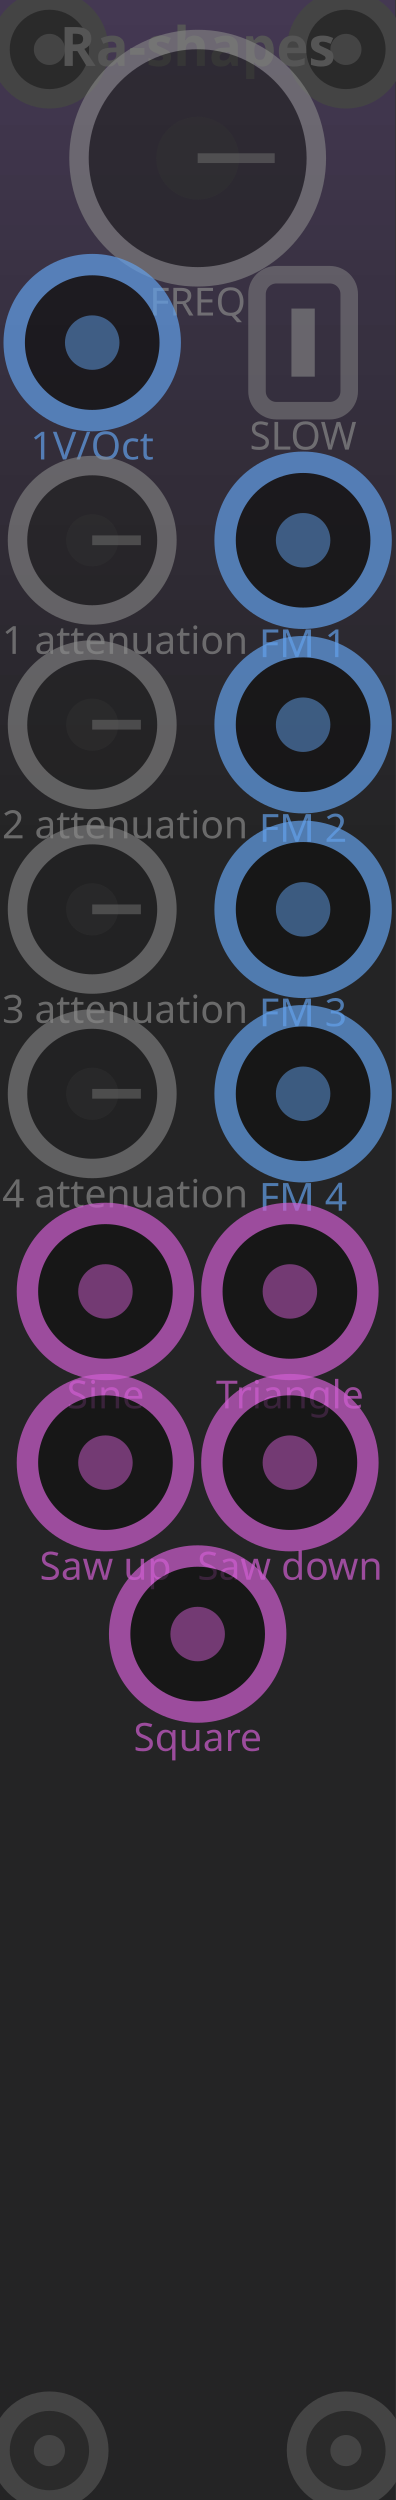
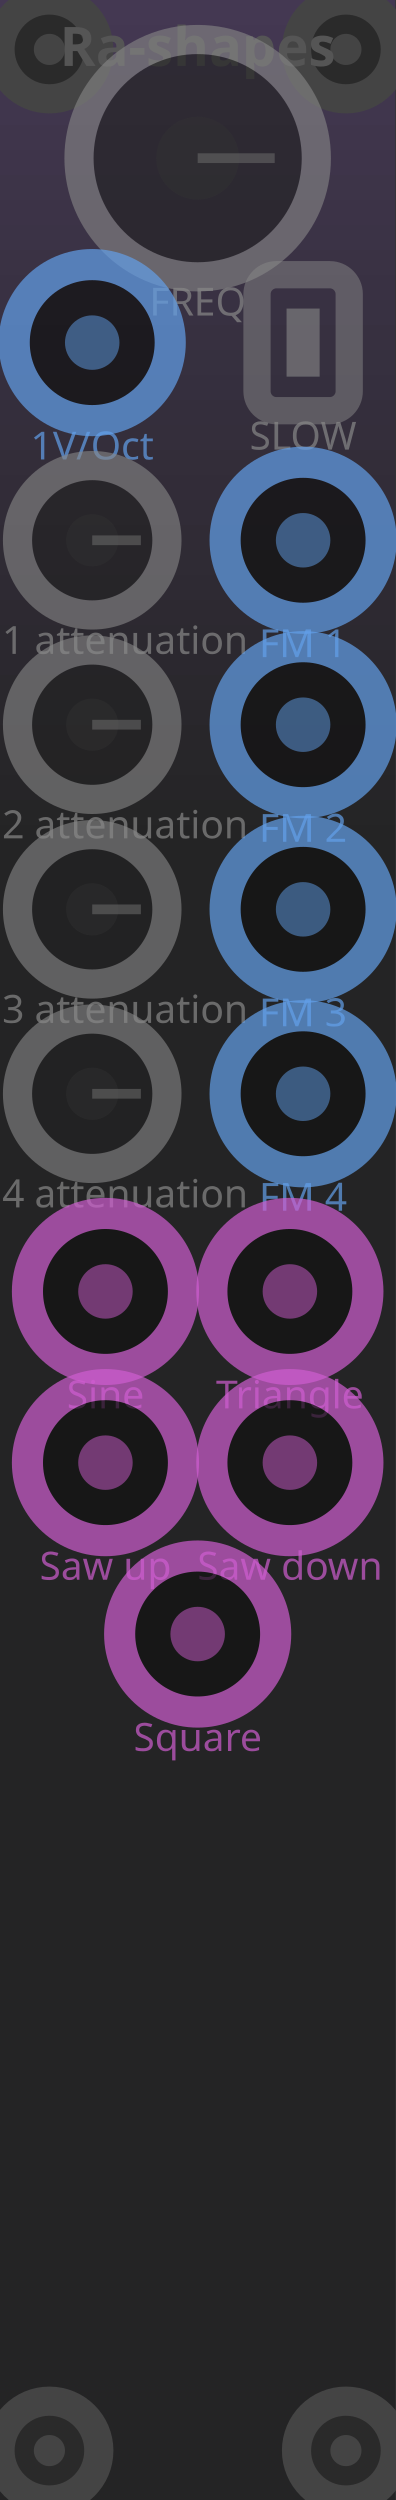
<svg xmlns="http://www.w3.org/2000/svg" viewBox="0 0 20.32 128.5" width="20.32mm" height="128.5mm">
-   <rect x="0.3" y="0.3" width="19.72" height="127.9" fill="none" stroke="#333" stroke-width="1" />
+   <rect x="0.3" y="0.3" width="19.72" height="127.9" fill="none" stroke="#333" stroke-width="1.5" />
  <rect x="0" y="0.000" width="20.32" height="1.295" fill="#443852" />
  <rect x="0" y="1.285" width="20.32" height="1.295" fill="#433751" />
  <rect x="0" y="2.570" width="20.32" height="1.295" fill="#42374f" />
  <rect x="0" y="3.855" width="20.32" height="1.295" fill="#41364e" />
  <rect x="0" y="5.140" width="20.32" height="1.295" fill="#40364d" />
  <rect x="0" y="6.425" width="20.32" height="1.295" fill="#3f354b" />
  <rect x="0" y="7.710" width="20.32" height="1.295" fill="#3e344a" />
  <rect x="0" y="8.995" width="20.32" height="1.295" fill="#3d3448" />
  <rect x="0" y="10.280" width="20.32" height="1.295" fill="#3c3347" />
  <rect x="0" y="11.565" width="20.32" height="1.295" fill="#3b3346" />
  <rect x="0" y="12.850" width="20.32" height="1.295" fill="#3a3244" />
  <rect x="0" y="14.135" width="20.32" height="1.295" fill="#393143" />
  <rect x="0" y="15.420" width="20.32" height="1.295" fill="#383142" />
  <rect x="0" y="16.705" width="20.32" height="1.295" fill="#373040" />
  <rect x="0" y="17.990" width="20.32" height="1.295" fill="#36303f" />
  <rect x="0" y="19.275" width="20.32" height="1.295" fill="#352f3e" />
  <rect x="0" y="20.560" width="20.32" height="1.295" fill="#342e3c" />
  <rect x="0" y="21.845" width="20.32" height="1.295" fill="#342e3b" />
  <rect x="0" y="23.130" width="20.32" height="1.295" fill="#332d39" />
  <rect x="0" y="24.415" width="20.32" height="1.295" fill="#322c38" />
  <rect x="0" y="25.700" width="20.32" height="1.295" fill="#312c37" />
  <rect x="0" y="26.985" width="20.32" height="1.295" fill="#302b35" />
  <rect x="0" y="28.270" width="20.32" height="1.295" fill="#2f2b34" />
  <rect x="0" y="29.555" width="20.32" height="1.295" fill="#2e2a33" />
  <rect x="0" y="30.840" width="20.32" height="1.295" fill="#2d2931" />
  <rect x="0" y="32.125" width="20.32" height="1.295" fill="#2c2930" />
  <rect x="0" y="33.410" width="20.32" height="1.295" fill="#2b282f" />
  <rect x="0" y="34.695" width="20.32" height="1.295" fill="#2a282d" />
  <rect x="0" y="35.980" width="20.32" height="1.295" fill="#29272c" />
  <rect x="0" y="37.265" width="20.32" height="1.295" fill="#28262a" />
  <rect x="0" y="38.550" width="20.32" height="1.295" fill="#272629" />
  <rect x="0" y="39.835" width="20.32" height="1.295" fill="#262528" />
  <rect x="0" y="41.120" width="20.32" height="1.295" fill="#252526" />
  <rect x="0" y="42.405" width="20.32" height="1.295" fill="#242425" />
  <rect x="0" y="43.690" width="20.32" height="1.295" fill="#242425" />
  <rect x="0" y="44.975" width="20.32" height="1.295" fill="#242425" />
  <rect x="0" y="46.260" width="20.32" height="1.295" fill="#242425" />
  <rect x="0" y="47.545" width="20.32" height="1.295" fill="#242425" />
  <rect x="0" y="48.830" width="20.32" height="1.295" fill="#242425" />
  <rect x="0" y="50.115" width="20.32" height="1.295" fill="#242425" />
  <rect x="0" y="51.400" width="20.32" height="1.295" fill="#242425" />
  <rect x="0" y="52.685" width="20.32" height="1.295" fill="#242425" />
  <rect x="0" y="53.970" width="20.32" height="1.295" fill="#242425" />
  <rect x="0" y="55.255" width="20.32" height="1.295" fill="#242425" />
  <rect x="0" y="56.540" width="20.32" height="1.295" fill="#242425" />
  <rect x="0" y="57.825" width="20.32" height="1.295" fill="#242425" />
  <rect x="0" y="59.110" width="20.32" height="1.295" fill="#242425" />
  <rect x="0" y="60.395" width="20.32" height="1.295" fill="#242425" />
  <rect x="0" y="61.680" width="20.32" height="1.295" fill="#242425" />
  <rect x="0" y="62.965" width="20.32" height="1.295" fill="#242425" />
  <rect x="0" y="64.250" width="20.32" height="1.295" fill="#242425" />
  <rect x="0" y="65.535" width="20.32" height="1.295" fill="#242425" />
  <rect x="0" y="66.820" width="20.32" height="1.295" fill="#242425" />
  <rect x="0" y="68.105" width="20.32" height="1.295" fill="#242425" />
  <rect x="0" y="69.390" width="20.32" height="1.295" fill="#242425" />
  <rect x="0" y="70.675" width="20.32" height="1.295" fill="#242425" />
  <rect x="0" y="71.960" width="20.32" height="1.295" fill="#242425" />
  <rect x="0" y="73.245" width="20.32" height="1.295" fill="#242425" />
  <rect x="0" y="74.530" width="20.32" height="1.295" fill="#242425" />
  <rect x="0" y="75.815" width="20.32" height="1.295" fill="#242425" />
  <rect x="0" y="77.100" width="20.32" height="1.295" fill="#242425" />
  <rect x="0" y="78.385" width="20.32" height="1.295" fill="#242425" />
  <rect x="0" y="79.670" width="20.32" height="1.295" fill="#242425" />
  <rect x="0" y="80.955" width="20.32" height="1.295" fill="#242425" />
  <rect x="0" y="82.240" width="20.32" height="1.295" fill="#242425" />
  <rect x="0" y="83.525" width="20.32" height="1.295" fill="#242425" />
  <rect x="0" y="84.810" width="20.32" height="1.295" fill="#242425" />
  <rect x="0" y="86.095" width="20.32" height="1.295" fill="#242425" />
  <rect x="0" y="87.380" width="20.32" height="1.295" fill="#242425" />
  <rect x="0" y="88.665" width="20.32" height="1.295" fill="#242425" />
  <rect x="0" y="89.950" width="20.32" height="1.295" fill="#242425" />
  <rect x="0" y="91.235" width="20.32" height="1.295" fill="#242425" />
  <rect x="0" y="92.520" width="20.32" height="1.295" fill="#242425" />
  <rect x="0" y="93.805" width="20.32" height="1.295" fill="#242425" />
  <rect x="0" y="95.090" width="20.32" height="1.295" fill="#242425" />
  <rect x="0" y="96.375" width="20.32" height="1.295" fill="#242425" />
  <rect x="0" y="97.660" width="20.32" height="1.295" fill="#242425" />
  <rect x="0" y="98.945" width="20.32" height="1.295" fill="#242425" />
  <rect x="0" y="100.230" width="20.32" height="1.295" fill="#242425" />
  <rect x="0" y="101.515" width="20.32" height="1.295" fill="#242425" />
  <rect x="0" y="102.800" width="20.32" height="1.295" fill="#242425" />
  <rect x="0" y="104.085" width="20.32" height="1.295" fill="#242425" />
  <rect x="0" y="105.370" width="20.32" height="1.295" fill="#242425" />
  <rect x="0" y="106.655" width="20.32" height="1.295" fill="#242425" />
  <rect x="0" y="107.940" width="20.32" height="1.295" fill="#242425" />
  <rect x="0" y="109.225" width="20.32" height="1.295" fill="#242425" />
  <rect x="0" y="110.510" width="20.32" height="1.295" fill="#242425" />
  <rect x="0" y="111.795" width="20.32" height="1.295" fill="#242425" />
  <rect x="0" y="113.080" width="20.32" height="1.295" fill="#242425" />
  <rect x="0" y="114.365" width="20.32" height="1.295" fill="#242425" />
  <rect x="0" y="115.650" width="20.32" height="1.295" fill="#242425" />
  <rect x="0" y="116.935" width="20.32" height="1.295" fill="#242425" />
  <rect x="0" y="118.220" width="20.32" height="1.295" fill="#242425" />
  <rect x="0" y="119.505" width="20.32" height="1.295" fill="#242425" />
  <rect x="0" y="120.790" width="20.32" height="1.295" fill="#242425" />
  <rect x="0" y="122.075" width="20.32" height="1.295" fill="#242425" />
  <rect x="0" y="123.360" width="20.32" height="1.295" fill="#242425" />
  <rect x="0" y="124.645" width="20.32" height="1.295" fill="#242425" />
  <rect x="0" y="125.930" width="20.32" height="1.295" fill="#242425" />
  <rect x="0" y="127.215" width="20.32" height="1.295" fill="#242425" />
-   <circle cx="2.54" cy="2.54" r="2.54" fill="#2a2a2a" stroke="#444" stroke-width="1" />
+   <circle cx="2.54" cy="2.54" r="2.54" fill="#2a2a2a" stroke="#444" stroke-width="1.5" />
  <circle cx="2.54" cy="2.54" r="0.8" fill="#444" />
-   <circle cx="2.54" cy="125.96" r="2.54" fill="#2a2a2a" stroke="#444" stroke-width="1" />
+   <circle cx="2.54" cy="125.96" r="2.54" fill="#2a2a2a" stroke="#444" stroke-width="1.5" />
  <circle cx="2.54" cy="125.96" r="0.8" fill="#444" />
-   <circle cx="17.78" cy="2.54" r="2.54" fill="#2a2a2a" stroke="#444" stroke-width="1" />
+   <circle cx="17.78" cy="2.54" r="2.54" fill="#2a2a2a" stroke="#444" stroke-width="1.5" />
  <circle cx="17.78" cy="2.54" r="0.8" fill="#444" />
-   <circle cx="17.78" cy="125.96" r="2.54" fill="#2a2a2a" stroke="#444" stroke-width="1" />
+   <circle cx="17.78" cy="125.96" r="2.54" fill="#2a2a2a" stroke="#444" stroke-width="1.5" />
  <circle cx="17.78" cy="125.96" r="0.8" fill="#444" />
  <text x="10.16" y="3.39" fill="#555" font-family="sans-serif" font-size="2.8" text-anchor="middle" font-weight="bold">Ra-shapes</text>
-   <circle cx="10.16" cy="8.13" r="6.10" fill="#222" stroke="#888" stroke-width="1" opacity="0.6" />
+   <circle cx="10.16" cy="8.13" r="6.10" fill="#222" stroke="#888" stroke-width="1.5" opacity="0.6" />
  <circle cx="10.16" cy="8.13" r="2.13" fill="#333" opacity="0.4" />
  <line x1="10.16" y1="8.13" x2="14.12" y2="8.13" stroke="#666" stroke-width="0.5" opacity="0.6" />
  <text x="10.16" y="16.22" fill="#888" font-family="sans-serif" font-size="2.0" text-anchor="middle" opacity="0.7">FREQ</text>
-   <rect x="13.21" y="14.12" width="4.74" height="6.99" rx="1" fill="none" stroke="#888" stroke-width="0.9" opacity="0.5" />
-   <line x1="15.58" y1="19.36" x2="15.58" y2="15.86" stroke="#888" stroke-width="1.2" opacity="0.6" />
+   <rect x="13.21" y="14.12" width="4.74" height="6.99" rx="1" fill="none" stroke="#888" stroke-width="1.4" opacity="0.5" />
+   <line x1="15.58" y1="19.36" x2="15.58" y2="15.86" stroke="#888" stroke-width="1.7" opacity="0.6" />
  <text x="15.58" y="23.11" fill="#888" font-family="sans-serif" font-size="2.0" text-anchor="middle" opacity="0.7">SLOW</text>
-   <circle cx="4.74" cy="17.61" r="4.01" fill="#111" stroke="#62a0ea" stroke-width="1.1" opacity="0.7" />
+   <circle cx="4.74" cy="17.61" r="4.01" fill="#111" stroke="#62a0ea" stroke-width="1.6" opacity="0.7" />
  <circle cx="4.74" cy="17.61" r="1.40" fill="#62a0ea" opacity="0.5" />
  <text x="4.74" y="23.62" fill="#62a0ea" font-family="sans-serif" font-size="2.0" text-anchor="middle" opacity="0.7">1V/Oct</text>
-   <circle cx="4.74" cy="27.77" r="3.84" fill="#222" stroke="#888" stroke-width="1" opacity="0.6" />
+   <circle cx="4.74" cy="27.77" r="3.84" fill="#222" stroke="#888" stroke-width="1.5" opacity="0.6" />
  <circle cx="4.74" cy="27.77" r="1.34" fill="#333" opacity="0.4" />
  <line x1="4.74" y1="27.77" x2="7.24" y2="27.77" stroke="#666" stroke-width="0.5" opacity="0.6" />
  <text x="4.74" y="33.61" fill="#888" font-family="sans-serif" font-size="2.0" text-anchor="middle" opacity="0.7">FM 1 attenuation</text>
-   <circle cx="15.58" cy="27.77" r="4.01" fill="#111" stroke="#62a0ea" stroke-width="1.1" opacity="0.7" />
+   <circle cx="15.58" cy="27.77" r="4.01" fill="#111" stroke="#62a0ea" stroke-width="1.6" opacity="0.7" />
  <circle cx="15.58" cy="27.77" r="1.40" fill="#62a0ea" opacity="0.5" />
  <text x="15.58" y="33.78" fill="#62a0ea" font-family="sans-serif" font-size="2.0" text-anchor="middle" opacity="0.7">FM 1</text>
-   <circle cx="4.74" cy="37.25" r="3.84" fill="#222" stroke="#888" stroke-width="1" opacity="0.6" />
+   <circle cx="4.74" cy="37.25" r="3.84" fill="#222" stroke="#888" stroke-width="1.5" opacity="0.6" />
  <circle cx="4.74" cy="37.25" r="1.34" fill="#333" opacity="0.4" />
  <line x1="4.74" y1="37.25" x2="7.24" y2="37.25" stroke="#666" stroke-width="0.5" opacity="0.6" />
  <text x="4.74" y="43.09" fill="#888" font-family="sans-serif" font-size="2.0" text-anchor="middle" opacity="0.7">FM 2 attenuation</text>
-   <circle cx="15.58" cy="37.25" r="4.01" fill="#111" stroke="#62a0ea" stroke-width="1.1" opacity="0.7" />
+   <circle cx="15.58" cy="37.25" r="4.01" fill="#111" stroke="#62a0ea" stroke-width="1.6" opacity="0.7" />
  <circle cx="15.58" cy="37.25" r="1.40" fill="#62a0ea" opacity="0.5" />
  <text x="15.58" y="43.27" fill="#62a0ea" font-family="sans-serif" font-size="2.0" text-anchor="middle" opacity="0.7">FM 2</text>
-   <circle cx="4.74" cy="46.74" r="3.84" fill="#222" stroke="#888" stroke-width="1" opacity="0.6" />
+   <circle cx="4.74" cy="46.74" r="3.84" fill="#222" stroke="#888" stroke-width="1.5" opacity="0.6" />
  <circle cx="4.74" cy="46.74" r="1.34" fill="#333" opacity="0.4" />
  <line x1="4.74" y1="46.74" x2="7.24" y2="46.74" stroke="#666" stroke-width="0.5" opacity="0.6" />
  <text x="4.74" y="52.58" fill="#888" font-family="sans-serif" font-size="2.0" text-anchor="middle" opacity="0.7">FM 3 attenuation</text>
-   <circle cx="15.58" cy="46.74" r="4.01" fill="#111" stroke="#62a0ea" stroke-width="1.1" opacity="0.7" />
+   <circle cx="15.58" cy="46.74" r="4.01" fill="#111" stroke="#62a0ea" stroke-width="1.6" opacity="0.7" />
  <circle cx="15.58" cy="46.74" r="1.40" fill="#62a0ea" opacity="0.5" />
  <text x="15.58" y="52.75" fill="#62a0ea" font-family="sans-serif" font-size="2.0" text-anchor="middle" opacity="0.7">FM 3</text>
-   <circle cx="4.74" cy="56.22" r="3.84" fill="#222" stroke="#888" stroke-width="1" opacity="0.6" />
+   <circle cx="4.74" cy="56.22" r="3.84" fill="#222" stroke="#888" stroke-width="1.5" opacity="0.6" />
  <circle cx="4.74" cy="56.22" r="1.34" fill="#333" opacity="0.4" />
  <line x1="4.74" y1="56.22" x2="7.24" y2="56.22" stroke="#666" stroke-width="0.5" opacity="0.6" />
  <text x="4.74" y="62.06" fill="#888" font-family="sans-serif" font-size="2.0" text-anchor="middle" opacity="0.7">FM 4 attenuation</text>
-   <circle cx="15.58" cy="56.22" r="4.01" fill="#111" stroke="#62a0ea" stroke-width="1.1" opacity="0.7" />
+   <circle cx="15.58" cy="56.22" r="4.01" fill="#111" stroke="#62a0ea" stroke-width="1.6" opacity="0.7" />
  <circle cx="15.58" cy="56.22" r="1.40" fill="#62a0ea" opacity="0.5" />
  <text x="15.58" y="62.23" fill="#62a0ea" font-family="sans-serif" font-size="2.0" text-anchor="middle" opacity="0.7">FM 4</text>
-   <circle cx="5.42" cy="66.38" r="4.01" fill="#111" stroke="#CF5DD0" stroke-width="1.1" opacity="0.7" />
+   <circle cx="5.42" cy="66.38" r="4.01" fill="#111" stroke="#CF5DD0" stroke-width="1.6" opacity="0.7" />
  <circle cx="5.42" cy="66.38" r="1.40" fill="#CF5DD0" opacity="0.5" />
  <text x="5.42" y="72.39" fill="#CF5DD0" font-family="sans-serif" font-size="2.0" text-anchor="middle" opacity="0.7">Sine</text>
-   <circle cx="14.90" cy="66.38" r="4.01" fill="#111" stroke="#CF5DD0" stroke-width="1.1" opacity="0.7" />
+   <circle cx="14.90" cy="66.38" r="4.01" fill="#111" stroke="#CF5DD0" stroke-width="1.6" opacity="0.7" />
  <circle cx="14.90" cy="66.38" r="1.40" fill="#CF5DD0" opacity="0.5" />
  <text x="14.90" y="72.39" fill="#CF5DD0" font-family="sans-serif" font-size="2.0" text-anchor="middle" opacity="0.7">Triangle</text>
-   <circle cx="5.42" cy="75.18" r="4.01" fill="#111" stroke="#CF5DD0" stroke-width="1.1" opacity="0.7" />
+   <circle cx="5.42" cy="75.18" r="4.01" fill="#111" stroke="#CF5DD0" stroke-width="1.6" opacity="0.7" />
  <circle cx="5.42" cy="75.18" r="1.40" fill="#CF5DD0" opacity="0.5" />
  <text x="5.42" y="81.20" fill="#CF5DD0" font-family="sans-serif" font-size="2.0" text-anchor="middle" opacity="0.7">Saw up</text>
-   <circle cx="14.90" cy="75.18" r="4.01" fill="#111" stroke="#CF5DD0" stroke-width="1.1" opacity="0.7" />
+   <circle cx="14.90" cy="75.18" r="4.01" fill="#111" stroke="#CF5DD0" stroke-width="1.6" opacity="0.7" />
  <circle cx="14.90" cy="75.18" r="1.40" fill="#CF5DD0" opacity="0.5" />
  <text x="14.90" y="81.20" fill="#CF5DD0" font-family="sans-serif" font-size="2.0" text-anchor="middle" opacity="0.7">Saw down</text>
-   <circle cx="10.16" cy="83.99" r="4.01" fill="#111" stroke="#CF5DD0" stroke-width="1.1" opacity="0.7" />
+   <circle cx="10.16" cy="83.99" r="4.01" fill="#111" stroke="#CF5DD0" stroke-width="1.6" opacity="0.7" />
  <circle cx="10.16" cy="83.99" r="1.40" fill="#CF5DD0" opacity="0.5" />
  <text x="10.16" y="90.00" fill="#CF5DD0" font-family="sans-serif" font-size="2.0" text-anchor="middle" opacity="0.7">Square</text>
</svg>
